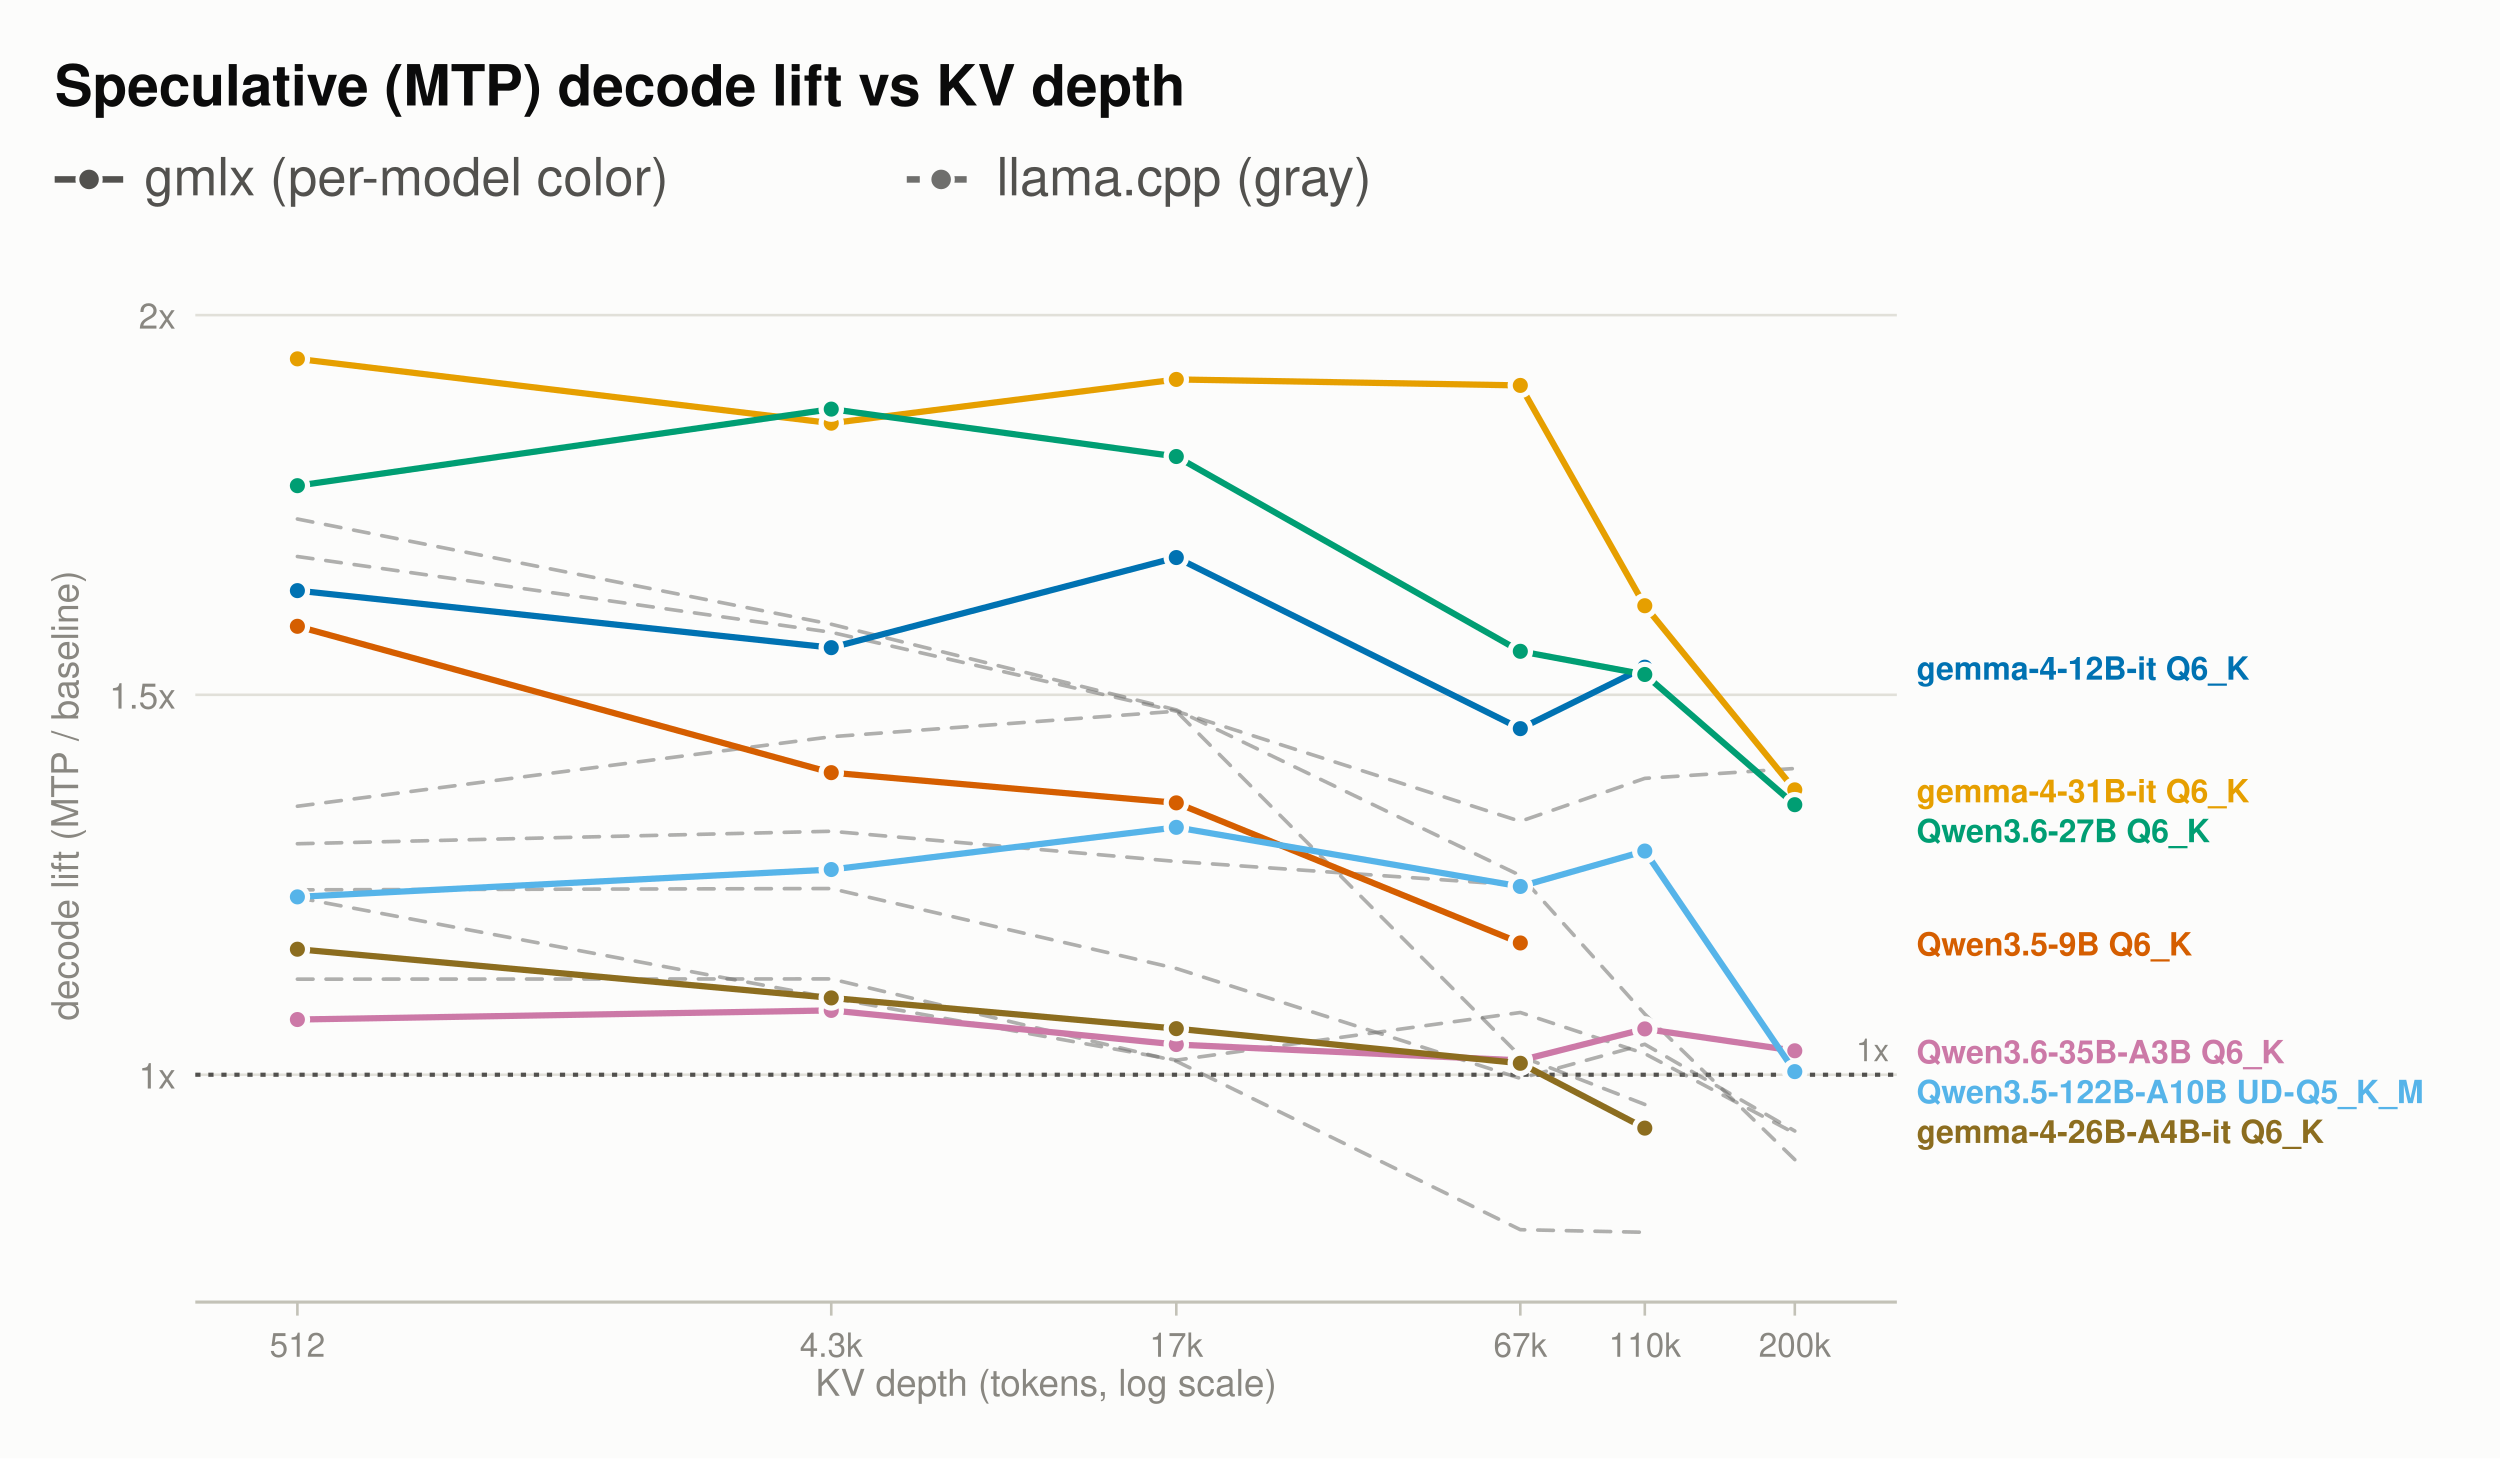
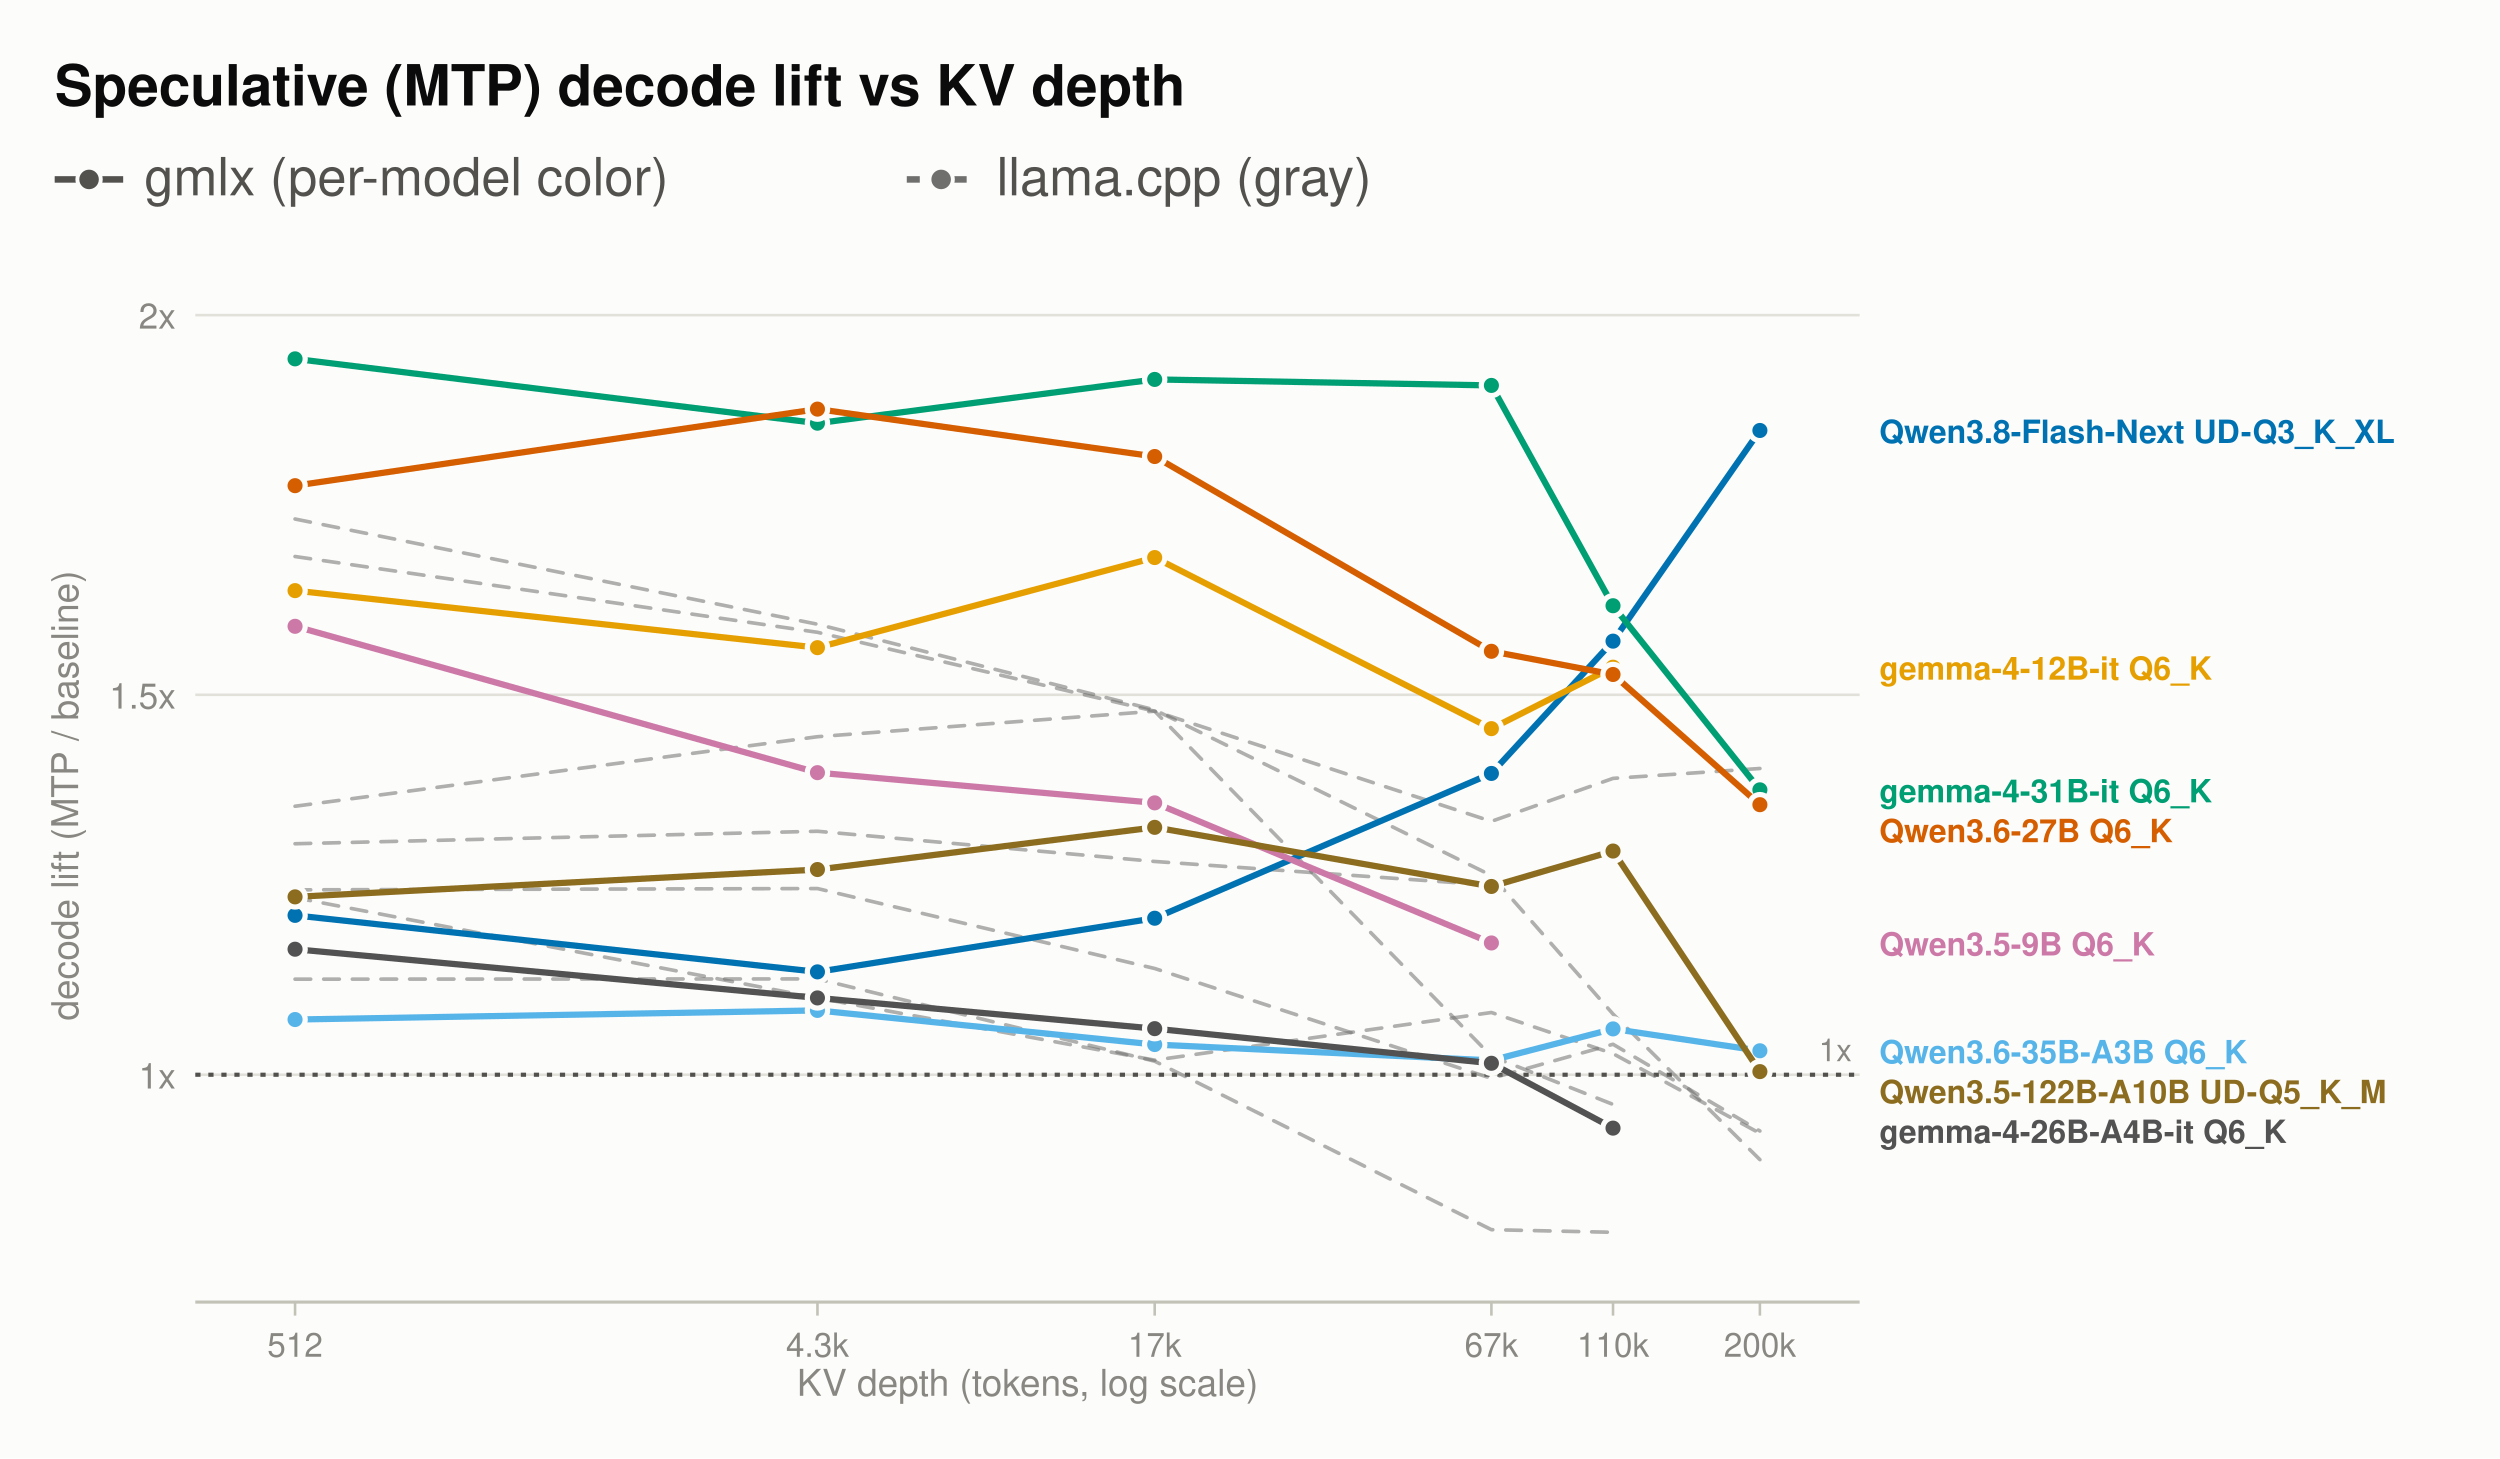
<svg xmlns="http://www.w3.org/2000/svg" width="960" height="560" viewBox="0 0 960 560" font-family="system-ui, -apple-system, 'Segoe UI', Helvetica, Arial, sans-serif">
  <rect x="0" y="0" width="960" height="560" fill="#fcfcfb" />
  <text x="21.0" y="40.5" font-size="21.8" fill="#0b0b0b" font-weight="600">Speculative (MTP) decode lift vs KV depth</text>
  <line x1="21.0" y1="68.9" x2="47.3" y2="68.9" stroke="#52514e" stroke-width="2.5" />
  <circle cx="34.2" cy="68.9" r="4.5" fill="#52514e" stroke="#fcfcfb" stroke-width="1.5" />
  <text x="55.4" y="75.0" font-size="20.2" fill="#52514e">gmlx (per-model color)</text>
  <line x1="348.2" y1="68.9" x2="374.6" y2="68.9" stroke="#6f6f6d" stroke-width="2.5" stroke-dasharray="5,4" />
  <circle cx="361.4" cy="68.9" r="4.5" fill="#6f6f6d" stroke="#fcfcfb" stroke-width="1.5" />
  <text x="382.7" y="75.0" font-size="20.2" fill="#52514e">llama.cpp (gray)</text>
-   <line x1="75.0" y1="412.7" x2="728.4" y2="412.7" stroke="#e1e0d9" stroke-width="1.0" />
+   <line x1="75.0" y1="412.7" x2="714.1" y2="412.7" stroke="#e1e0d9" stroke-width="1.0" />
  <text x="67.5" y="418.0" font-size="13.5" fill="#898781" text-anchor="end" style="font-variant-numeric: tabular-nums">1x</text>
-   <line x1="75.0" y1="266.8" x2="728.4" y2="266.8" stroke="#e1e0d9" stroke-width="1.0" />
+   <line x1="75.0" y1="266.8" x2="714.1" y2="266.8" stroke="#e1e0d9" stroke-width="1.0" />
  <text x="67.5" y="272.1" font-size="13.5" fill="#898781" text-anchor="end" style="font-variant-numeric: tabular-nums">1.5x</text>
-   <line x1="75.0" y1="121.0" x2="728.4" y2="121.0" stroke="#e1e0d9" stroke-width="1.0" />
+   <line x1="75.0" y1="121.0" x2="714.1" y2="121.0" stroke="#e1e0d9" stroke-width="1.0" />
  <text x="67.5" y="126.2" font-size="13.5" fill="#898781" text-anchor="end" style="font-variant-numeric: tabular-nums">2x</text>
-   <line x1="75.0" y1="500.0" x2="728.4" y2="500.0" stroke="#c3c2b7" stroke-width="1.2" />
-   <line x1="75.0" y1="412.7" x2="728.4" y2="412.7" stroke="#52514e" stroke-width="1.6" stroke-dasharray="2,3" />
-   <text x="725.4" y="407.5" font-size="12.0" fill="#898781" text-anchor="end">1x</text>
-   <line x1="114.2" y1="500.0" x2="114.2" y2="505.2" stroke="#c3c2b7" stroke-width="1.0" />
-   <text x="114.2" y="521.0" font-size="12.8" fill="#898781" text-anchor="middle" style="font-variant-numeric: tabular-nums">512</text>
-   <line x1="319.2" y1="500.0" x2="319.2" y2="505.2" stroke="#c3c2b7" stroke-width="1.0" />
-   <text x="319.2" y="521.0" font-size="12.8" fill="#898781" text-anchor="middle" style="font-variant-numeric: tabular-nums">4.3k</text>
-   <line x1="451.7" y1="500.0" x2="451.7" y2="505.2" stroke="#c3c2b7" stroke-width="1.0" />
-   <text x="451.7" y="521.0" font-size="12.8" fill="#898781" text-anchor="middle" style="font-variant-numeric: tabular-nums">17k</text>
-   <line x1="583.8" y1="500.0" x2="583.8" y2="505.2" stroke="#c3c2b7" stroke-width="1.0" />
-   <text x="583.8" y="521.0" font-size="12.8" fill="#898781" text-anchor="middle" style="font-variant-numeric: tabular-nums">67k</text>
-   <line x1="631.6" y1="500.0" x2="631.6" y2="505.2" stroke="#c3c2b7" stroke-width="1.0" />
-   <text x="631.6" y="521.0" font-size="12.8" fill="#898781" text-anchor="middle" style="font-variant-numeric: tabular-nums">110k</text>
-   <line x1="689.2" y1="500.0" x2="689.2" y2="505.2" stroke="#c3c2b7" stroke-width="1.0" />
-   <text x="689.2" y="521.0" font-size="12.8" fill="#898781" text-anchor="middle" style="font-variant-numeric: tabular-nums">200k</text>
-   <path d="M114.2,309.6 L319.2,282.9 L451.7,273.1 L583.8,405.6 L631.6,424.1" fill="none" stroke="#6f6f6d" stroke-width="1.4" opacity="0.55" stroke-dasharray="6,5" stroke-linejoin="round" stroke-linecap="round" />
-   <path d="M114.2,199.3 L319.2,239.7 L451.7,272.6 L583.8,336.2 L631.6,389.4 L689.2,445.3" fill="none" stroke="#6f6f6d" stroke-width="1.4" opacity="0.55" stroke-dasharray="6,5" stroke-linejoin="round" stroke-linecap="round" />
-   <path d="M114.2,213.7 L319.2,242.8 L451.7,273.1 L583.8,315.4 L631.6,298.9 L689.2,295.1" fill="none" stroke="#6f6f6d" stroke-width="1.4" opacity="0.55" stroke-dasharray="6,5" stroke-linejoin="round" stroke-linecap="round" />
-   <path d="M114.2,324.0 L319.2,319.2 L451.7,330.8 L583.8,339.9" fill="none" stroke="#6f6f6d" stroke-width="1.4" opacity="0.55" stroke-dasharray="6,5" stroke-linejoin="round" stroke-linecap="round" />
-   <path d="M114.2,344.7 L319.2,383.2 L451.7,407.1 L583.8,388.8 L631.6,404.6 L689.2,435.2" fill="none" stroke="#6f6f6d" stroke-width="1.4" opacity="0.55" stroke-dasharray="6,5" stroke-linejoin="round" stroke-linecap="round" />
-   <path d="M114.2,341.7 L319.2,341.2 L451.7,371.9 L583.8,414.1 L631.6,401.0 L689.2,434.3" fill="none" stroke="#6f6f6d" stroke-width="1.4" opacity="0.55" stroke-dasharray="6,5" stroke-linejoin="round" stroke-linecap="round" />
-   <path d="M114.2,376.0 L319.2,375.9 L451.7,407.5 L583.8,472.2 L631.6,473.2" fill="none" stroke="#6f6f6d" stroke-width="1.4" opacity="0.55" stroke-dasharray="6,5" stroke-linejoin="round" stroke-linecap="round" />
-   <path d="M114.2,226.8 L319.2,248.7 L451.7,214.1 L583.8,279.8 L631.6,256.2" fill="none" stroke="#0072b2" stroke-width="2.4" stroke-linejoin="round" stroke-linecap="round" />
-   <circle cx="114.2" cy="226.8" r="3.9" fill="#0072b2" stroke="#fcfcfb" stroke-width="2.0" />
-   <circle cx="319.2" cy="248.7" r="3.9" fill="#0072b2" stroke="#fcfcfb" stroke-width="2.0" />
-   <circle cx="451.7" cy="214.1" r="3.9" fill="#0072b2" stroke="#fcfcfb" stroke-width="2.0" />
-   <circle cx="583.8" cy="279.8" r="3.9" fill="#0072b2" stroke="#fcfcfb" stroke-width="2.0" />
-   <circle cx="631.6" cy="256.2" r="3.9" fill="#0072b2" stroke="#fcfcfb" stroke-width="2.0" />
-   <path d="M114.2,137.8 L319.2,162.5 L451.7,145.7 L583.8,148.0 L631.6,232.6 L689.2,303.3" fill="none" stroke="#e69f00" stroke-width="2.4" stroke-linejoin="round" stroke-linecap="round" />
-   <circle cx="114.2" cy="137.8" r="3.9" fill="#e69f00" stroke="#fcfcfb" stroke-width="2.0" />
-   <circle cx="319.2" cy="162.5" r="3.9" fill="#e69f00" stroke="#fcfcfb" stroke-width="2.0" />
-   <circle cx="451.7" cy="145.7" r="3.9" fill="#e69f00" stroke="#fcfcfb" stroke-width="2.0" />
-   <circle cx="583.8" cy="148.0" r="3.9" fill="#e69f00" stroke="#fcfcfb" stroke-width="2.0" />
-   <circle cx="631.6" cy="232.6" r="3.9" fill="#e69f00" stroke="#fcfcfb" stroke-width="2.0" />
-   <circle cx="689.2" cy="303.3" r="3.9" fill="#e69f00" stroke="#fcfcfb" stroke-width="2.0" />
-   <path d="M114.2,186.5 L319.2,157.1 L451.7,175.3 L583.8,250.1 L631.6,259.0 L689.2,309.0" fill="none" stroke="#009e73" stroke-width="2.4" stroke-linejoin="round" stroke-linecap="round" />
-   <circle cx="114.2" cy="186.5" r="3.9" fill="#009e73" stroke="#fcfcfb" stroke-width="2.0" />
-   <circle cx="319.2" cy="157.1" r="3.9" fill="#009e73" stroke="#fcfcfb" stroke-width="2.0" />
-   <circle cx="451.7" cy="175.3" r="3.9" fill="#009e73" stroke="#fcfcfb" stroke-width="2.0" />
-   <circle cx="583.8" cy="250.1" r="3.9" fill="#009e73" stroke="#fcfcfb" stroke-width="2.0" />
-   <circle cx="631.6" cy="259.0" r="3.9" fill="#009e73" stroke="#fcfcfb" stroke-width="2.0" />
-   <circle cx="689.2" cy="309.0" r="3.9" fill="#009e73" stroke="#fcfcfb" stroke-width="2.0" />
-   <path d="M114.2,240.5 L319.2,296.7 L451.7,308.3 L583.8,362.1" fill="none" stroke="#d55e00" stroke-width="2.4" stroke-linejoin="round" stroke-linecap="round" />
-   <circle cx="114.2" cy="240.5" r="3.9" fill="#d55e00" stroke="#fcfcfb" stroke-width="2.0" />
-   <circle cx="319.2" cy="296.7" r="3.9" fill="#d55e00" stroke="#fcfcfb" stroke-width="2.0" />
-   <circle cx="451.7" cy="308.3" r="3.9" fill="#d55e00" stroke="#fcfcfb" stroke-width="2.0" />
-   <circle cx="583.8" cy="362.1" r="3.9" fill="#d55e00" stroke="#fcfcfb" stroke-width="2.0" />
-   <path d="M114.2,391.5 L319.2,388.0 L451.7,401.1 L583.8,407.2 L631.6,395.1 L689.2,403.5" fill="none" stroke="#cc79a7" stroke-width="2.4" stroke-linejoin="round" stroke-linecap="round" />
-   <circle cx="114.2" cy="391.5" r="3.9" fill="#cc79a7" stroke="#fcfcfb" stroke-width="2.0" />
-   <circle cx="319.2" cy="388.0" r="3.9" fill="#cc79a7" stroke="#fcfcfb" stroke-width="2.0" />
-   <circle cx="451.7" cy="401.1" r="3.9" fill="#cc79a7" stroke="#fcfcfb" stroke-width="2.0" />
-   <circle cx="583.8" cy="407.2" r="3.9" fill="#cc79a7" stroke="#fcfcfb" stroke-width="2.0" />
-   <circle cx="631.6" cy="395.1" r="3.9" fill="#cc79a7" stroke="#fcfcfb" stroke-width="2.0" />
-   <circle cx="689.2" cy="403.5" r="3.9" fill="#cc79a7" stroke="#fcfcfb" stroke-width="2.0" />
-   <path d="M114.2,344.4 L319.2,333.9 L451.7,317.7 L583.8,340.4 L631.6,326.8 L689.2,411.5" fill="none" stroke="#56b4e9" stroke-width="2.4" stroke-linejoin="round" stroke-linecap="round" />
-   <circle cx="114.2" cy="344.4" r="3.9" fill="#56b4e9" stroke="#fcfcfb" stroke-width="2.0" />
-   <circle cx="319.2" cy="333.9" r="3.9" fill="#56b4e9" stroke="#fcfcfb" stroke-width="2.0" />
-   <circle cx="451.7" cy="317.7" r="3.9" fill="#56b4e9" stroke="#fcfcfb" stroke-width="2.0" />
-   <circle cx="583.8" cy="340.4" r="3.9" fill="#56b4e9" stroke="#fcfcfb" stroke-width="2.0" />
-   <circle cx="631.6" cy="326.8" r="3.9" fill="#56b4e9" stroke="#fcfcfb" stroke-width="2.0" />
-   <circle cx="689.2" cy="411.5" r="3.9" fill="#56b4e9" stroke="#fcfcfb" stroke-width="2.0" />
-   <path d="M114.2,364.5 L319.2,383.2 L451.7,395.0 L583.8,408.3 L631.6,433.2" fill="none" stroke="#8c6d1f" stroke-width="2.4" stroke-linejoin="round" stroke-linecap="round" />
-   <circle cx="114.2" cy="364.5" r="3.9" fill="#8c6d1f" stroke="#fcfcfb" stroke-width="2.0" />
-   <circle cx="319.2" cy="383.2" r="3.9" fill="#8c6d1f" stroke="#fcfcfb" stroke-width="2.0" />
-   <circle cx="451.7" cy="395.0" r="3.9" fill="#8c6d1f" stroke="#fcfcfb" stroke-width="2.0" />
-   <circle cx="583.8" cy="408.3" r="3.9" fill="#8c6d1f" stroke="#fcfcfb" stroke-width="2.0" />
-   <circle cx="631.6" cy="433.2" r="3.9" fill="#8c6d1f" stroke="#fcfcfb" stroke-width="2.0" />
+   <line x1="75.0" y1="500.0" x2="714.1" y2="500.0" stroke="#c3c2b7" stroke-width="1.2" />
+   <line x1="75.0" y1="412.7" x2="714.1" y2="412.7" stroke="#52514e" stroke-width="1.6" stroke-dasharray="2,3" />
+   <text x="711.1" y="407.5" font-size="12.0" fill="#898781" text-anchor="end">1x</text>
+   <line x1="113.3" y1="500.0" x2="113.3" y2="505.2" stroke="#c3c2b7" stroke-width="1.0" />
+   <text x="113.3" y="521.0" font-size="12.8" fill="#898781" text-anchor="middle" style="font-variant-numeric: tabular-nums">512</text>
+   <line x1="313.9" y1="500.0" x2="313.9" y2="505.2" stroke="#c3c2b7" stroke-width="1.0" />
+   <text x="313.9" y="521.0" font-size="12.8" fill="#898781" text-anchor="middle" style="font-variant-numeric: tabular-nums">4.3k</text>
+   <line x1="443.4" y1="500.0" x2="443.4" y2="505.2" stroke="#c3c2b7" stroke-width="1.0" />
+   <text x="443.4" y="521.0" font-size="12.8" fill="#898781" text-anchor="middle" style="font-variant-numeric: tabular-nums">17k</text>
+   <line x1="572.7" y1="500.0" x2="572.7" y2="505.2" stroke="#c3c2b7" stroke-width="1.0" />
+   <text x="572.7" y="521.0" font-size="12.8" fill="#898781" text-anchor="middle" style="font-variant-numeric: tabular-nums">67k</text>
+   <line x1="619.4" y1="500.0" x2="619.4" y2="505.2" stroke="#c3c2b7" stroke-width="1.0" />
+   <text x="619.4" y="521.0" font-size="12.8" fill="#898781" text-anchor="middle" style="font-variant-numeric: tabular-nums">110k</text>
+   <line x1="675.8" y1="500.0" x2="675.8" y2="505.2" stroke="#c3c2b7" stroke-width="1.0" />
+   <text x="675.8" y="521.0" font-size="12.8" fill="#898781" text-anchor="middle" style="font-variant-numeric: tabular-nums">200k</text>
+   <path d="M113.3,309.6 L313.9,282.9 L443.4,273.1 L572.7,405.6 L619.4,424.1" fill="none" stroke="#6f6f6d" stroke-width="1.4" opacity="0.55" stroke-dasharray="6,5" stroke-linejoin="round" stroke-linecap="round" />
+   <path d="M113.3,199.3 L313.9,239.7 L443.4,272.6 L572.7,336.2 L619.4,389.4 L675.8,445.3" fill="none" stroke="#6f6f6d" stroke-width="1.4" opacity="0.55" stroke-dasharray="6,5" stroke-linejoin="round" stroke-linecap="round" />
+   <path d="M113.3,213.7 L313.9,242.8 L443.4,273.1 L572.7,315.4 L619.4,298.9 L675.8,295.1" fill="none" stroke="#6f6f6d" stroke-width="1.4" opacity="0.55" stroke-dasharray="6,5" stroke-linejoin="round" stroke-linecap="round" />
+   <path d="M113.3,324.0 L313.9,319.2 L443.4,330.8 L572.7,339.9" fill="none" stroke="#6f6f6d" stroke-width="1.4" opacity="0.55" stroke-dasharray="6,5" stroke-linejoin="round" stroke-linecap="round" />
+   <path d="M113.3,344.7 L313.9,383.2 L443.4,407.1 L572.7,388.8 L619.4,404.6 L675.8,435.2" fill="none" stroke="#6f6f6d" stroke-width="1.4" opacity="0.55" stroke-dasharray="6,5" stroke-linejoin="round" stroke-linecap="round" />
+   <path d="M113.3,341.7 L313.9,341.2 L443.4,371.9 L572.7,414.1 L619.4,401.0 L675.8,434.3" fill="none" stroke="#6f6f6d" stroke-width="1.4" opacity="0.55" stroke-dasharray="6,5" stroke-linejoin="round" stroke-linecap="round" />
+   <path d="M113.3,376.0 L313.9,375.9 L443.4,407.5 L572.7,472.2 L619.4,473.2" fill="none" stroke="#6f6f6d" stroke-width="1.4" opacity="0.55" stroke-dasharray="6,5" stroke-linejoin="round" stroke-linecap="round" />
+   <path d="M113.3,351.5 L313.9,373.2 L443.4,352.6 L572.7,297.0 L619.4,246.2 L675.8,165.3" fill="none" stroke="#0072b2" stroke-width="2.4" stroke-linejoin="round" stroke-linecap="round" />
+   <circle cx="113.3" cy="351.5" r="3.9" fill="#0072b2" stroke="#fcfcfb" stroke-width="2.0" />
+   <circle cx="313.9" cy="373.2" r="3.9" fill="#0072b2" stroke="#fcfcfb" stroke-width="2.0" />
+   <circle cx="443.4" cy="352.6" r="3.9" fill="#0072b2" stroke="#fcfcfb" stroke-width="2.0" />
+   <circle cx="572.7" cy="297.0" r="3.9" fill="#0072b2" stroke="#fcfcfb" stroke-width="2.0" />
+   <circle cx="619.4" cy="246.2" r="3.9" fill="#0072b2" stroke="#fcfcfb" stroke-width="2.0" />
+   <circle cx="675.8" cy="165.3" r="3.9" fill="#0072b2" stroke="#fcfcfb" stroke-width="2.0" />
+   <path d="M113.3,226.8 L313.9,248.7 L443.4,214.1 L572.7,279.8 L619.4,256.2" fill="none" stroke="#e69f00" stroke-width="2.4" stroke-linejoin="round" stroke-linecap="round" />
+   <circle cx="113.3" cy="226.8" r="3.9" fill="#e69f00" stroke="#fcfcfb" stroke-width="2.0" />
+   <circle cx="313.9" cy="248.7" r="3.9" fill="#e69f00" stroke="#fcfcfb" stroke-width="2.0" />
+   <circle cx="443.4" cy="214.1" r="3.9" fill="#e69f00" stroke="#fcfcfb" stroke-width="2.0" />
+   <circle cx="572.7" cy="279.8" r="3.9" fill="#e69f00" stroke="#fcfcfb" stroke-width="2.0" />
+   <circle cx="619.4" cy="256.2" r="3.9" fill="#e69f00" stroke="#fcfcfb" stroke-width="2.0" />
+   <path d="M113.3,137.8 L313.9,162.5 L443.4,145.7 L572.7,148.0 L619.4,232.6 L675.8,303.3" fill="none" stroke="#009e73" stroke-width="2.4" stroke-linejoin="round" stroke-linecap="round" />
+   <circle cx="113.3" cy="137.8" r="3.9" fill="#009e73" stroke="#fcfcfb" stroke-width="2.0" />
+   <circle cx="313.9" cy="162.5" r="3.9" fill="#009e73" stroke="#fcfcfb" stroke-width="2.0" />
+   <circle cx="443.4" cy="145.7" r="3.9" fill="#009e73" stroke="#fcfcfb" stroke-width="2.0" />
+   <circle cx="572.7" cy="148.0" r="3.9" fill="#009e73" stroke="#fcfcfb" stroke-width="2.0" />
+   <circle cx="619.4" cy="232.6" r="3.9" fill="#009e73" stroke="#fcfcfb" stroke-width="2.0" />
+   <circle cx="675.8" cy="303.3" r="3.9" fill="#009e73" stroke="#fcfcfb" stroke-width="2.0" />
+   <path d="M113.3,186.5 L313.9,157.1 L443.4,175.3 L572.7,250.1 L619.4,259.0 L675.8,309.0" fill="none" stroke="#d55e00" stroke-width="2.4" stroke-linejoin="round" stroke-linecap="round" />
+   <circle cx="113.3" cy="186.5" r="3.9" fill="#d55e00" stroke="#fcfcfb" stroke-width="2.0" />
+   <circle cx="313.9" cy="157.1" r="3.9" fill="#d55e00" stroke="#fcfcfb" stroke-width="2.0" />
+   <circle cx="443.4" cy="175.3" r="3.9" fill="#d55e00" stroke="#fcfcfb" stroke-width="2.0" />
+   <circle cx="572.7" cy="250.1" r="3.9" fill="#d55e00" stroke="#fcfcfb" stroke-width="2.0" />
+   <circle cx="619.4" cy="259.0" r="3.9" fill="#d55e00" stroke="#fcfcfb" stroke-width="2.0" />
+   <circle cx="675.8" cy="309.0" r="3.9" fill="#d55e00" stroke="#fcfcfb" stroke-width="2.0" />
+   <path d="M113.3,240.5 L313.9,296.7 L443.4,308.3 L572.7,362.1" fill="none" stroke="#cc79a7" stroke-width="2.4" stroke-linejoin="round" stroke-linecap="round" />
+   <circle cx="113.3" cy="240.5" r="3.9" fill="#cc79a7" stroke="#fcfcfb" stroke-width="2.0" />
+   <circle cx="313.9" cy="296.7" r="3.9" fill="#cc79a7" stroke="#fcfcfb" stroke-width="2.0" />
+   <circle cx="443.4" cy="308.3" r="3.9" fill="#cc79a7" stroke="#fcfcfb" stroke-width="2.0" />
+   <circle cx="572.7" cy="362.1" r="3.9" fill="#cc79a7" stroke="#fcfcfb" stroke-width="2.0" />
+   <path d="M113.3,391.5 L313.9,388.0 L443.4,401.1 L572.7,407.2 L619.4,395.1 L675.8,403.5" fill="none" stroke="#56b4e9" stroke-width="2.4" stroke-linejoin="round" stroke-linecap="round" />
+   <circle cx="113.3" cy="391.5" r="3.9" fill="#56b4e9" stroke="#fcfcfb" stroke-width="2.0" />
+   <circle cx="313.9" cy="388.0" r="3.9" fill="#56b4e9" stroke="#fcfcfb" stroke-width="2.0" />
+   <circle cx="443.4" cy="401.1" r="3.9" fill="#56b4e9" stroke="#fcfcfb" stroke-width="2.0" />
+   <circle cx="572.7" cy="407.2" r="3.9" fill="#56b4e9" stroke="#fcfcfb" stroke-width="2.0" />
+   <circle cx="619.4" cy="395.1" r="3.9" fill="#56b4e9" stroke="#fcfcfb" stroke-width="2.0" />
+   <circle cx="675.8" cy="403.5" r="3.9" fill="#56b4e9" stroke="#fcfcfb" stroke-width="2.0" />
+   <path d="M113.3,344.4 L313.9,333.9 L443.4,317.7 L572.7,340.4 L619.4,326.8 L675.8,411.5" fill="none" stroke="#8c6d1f" stroke-width="2.4" stroke-linejoin="round" stroke-linecap="round" />
+   <circle cx="113.3" cy="344.4" r="3.9" fill="#8c6d1f" stroke="#fcfcfb" stroke-width="2.0" />
+   <circle cx="313.9" cy="333.9" r="3.9" fill="#8c6d1f" stroke="#fcfcfb" stroke-width="2.0" />
+   <circle cx="443.4" cy="317.7" r="3.9" fill="#8c6d1f" stroke="#fcfcfb" stroke-width="2.0" />
+   <circle cx="572.7" cy="340.4" r="3.9" fill="#8c6d1f" stroke="#fcfcfb" stroke-width="2.0" />
+   <circle cx="619.4" cy="326.8" r="3.9" fill="#8c6d1f" stroke="#fcfcfb" stroke-width="2.0" />
+   <circle cx="675.8" cy="411.5" r="3.9" fill="#8c6d1f" stroke="#fcfcfb" stroke-width="2.0" />
+   <path d="M113.3,364.5 L313.9,383.2 L443.4,395.0 L572.7,408.3 L619.4,433.2" fill="none" stroke="#525252" stroke-width="2.4" stroke-linejoin="round" stroke-linecap="round" />
+   <circle cx="113.3" cy="364.5" r="3.9" fill="#525252" stroke="#fcfcfb" stroke-width="2.0" />
+   <circle cx="313.9" cy="383.2" r="3.9" fill="#525252" stroke="#fcfcfb" stroke-width="2.0" />
+   <circle cx="443.4" cy="395.0" r="3.9" fill="#525252" stroke="#fcfcfb" stroke-width="2.0" />
+   <circle cx="572.7" cy="408.3" r="3.9" fill="#525252" stroke="#fcfcfb" stroke-width="2.0" />
+   <circle cx="619.4" cy="433.2" r="3.9" fill="#525252" stroke="#fcfcfb" stroke-width="2.0" />
  <text x="30.0" y="305.5" font-size="14.2" fill="#898781" text-anchor="middle" transform="rotate(-90.0 30.0 305.5)">decode lift (MTP / baseline)</text>
-   <text x="735.9" y="261.0" font-size="12.3" fill="#0072b2" font-weight="600">gemma-4-12B-it Q6_K</text>
-   <text x="735.9" y="308.1" font-size="12.3" fill="#e69f00" font-weight="600">gemma-4-31B-it Q6_K</text>
-   <text x="735.9" y="323.4" font-size="12.3" fill="#009e73" font-weight="600">Qwen3.6-27B Q6_K</text>
-   <text x="735.9" y="366.9" font-size="12.3" fill="#d55e00" font-weight="600">Qwen3.5-9B Q6_K</text>
-   <text x="735.9" y="408.3" font-size="12.3" fill="#cc79a7" font-weight="600">Qwen3.6-35B-A3B Q6_K</text>
-   <text x="735.9" y="423.6" font-size="12.3" fill="#56b4e9" font-weight="600">Qwen3.5-122B-A10B UD-Q5_K_M</text>
-   <text x="735.9" y="438.9" font-size="12.3" fill="#8c6d1f" font-weight="600">gemma-4-26B-A4B-it Q6_K</text>
-   <text x="401.7" y="536.0" font-size="14.2" fill="#898781" text-anchor="middle">KV depth (tokens, log scale)</text>
+   <text x="721.6" y="170.1" font-size="12.3" fill="#0072b2" font-weight="600">Qwen3.8-Flash-Next UD-Q3_K_XL</text>
+   <text x="721.6" y="261.0" font-size="12.3" fill="#e69f00" font-weight="600">gemma-4-12B-it Q6_K</text>
+   <text x="721.6" y="308.1" font-size="12.3" fill="#009e73" font-weight="600">gemma-4-31B-it Q6_K</text>
+   <text x="721.6" y="323.4" font-size="12.3" fill="#d55e00" font-weight="600">Qwen3.6-27B Q6_K</text>
+   <text x="721.6" y="366.9" font-size="12.3" fill="#cc79a7" font-weight="600">Qwen3.5-9B Q6_K</text>
+   <text x="721.6" y="408.3" font-size="12.3" fill="#56b4e9" font-weight="600">Qwen3.6-35B-A3B Q6_K</text>
+   <text x="721.6" y="423.6" font-size="12.3" fill="#8c6d1f" font-weight="600">Qwen3.5-122B-A10B UD-Q5_K_M</text>
+   <text x="721.6" y="438.9" font-size="12.3" fill="#525252" font-weight="600">gemma-4-26B-A4B-it Q6_K</text>
+   <text x="394.6" y="536.0" font-size="14.2" fill="#898781" text-anchor="middle">KV depth (tokens, log scale)</text>
</svg>
